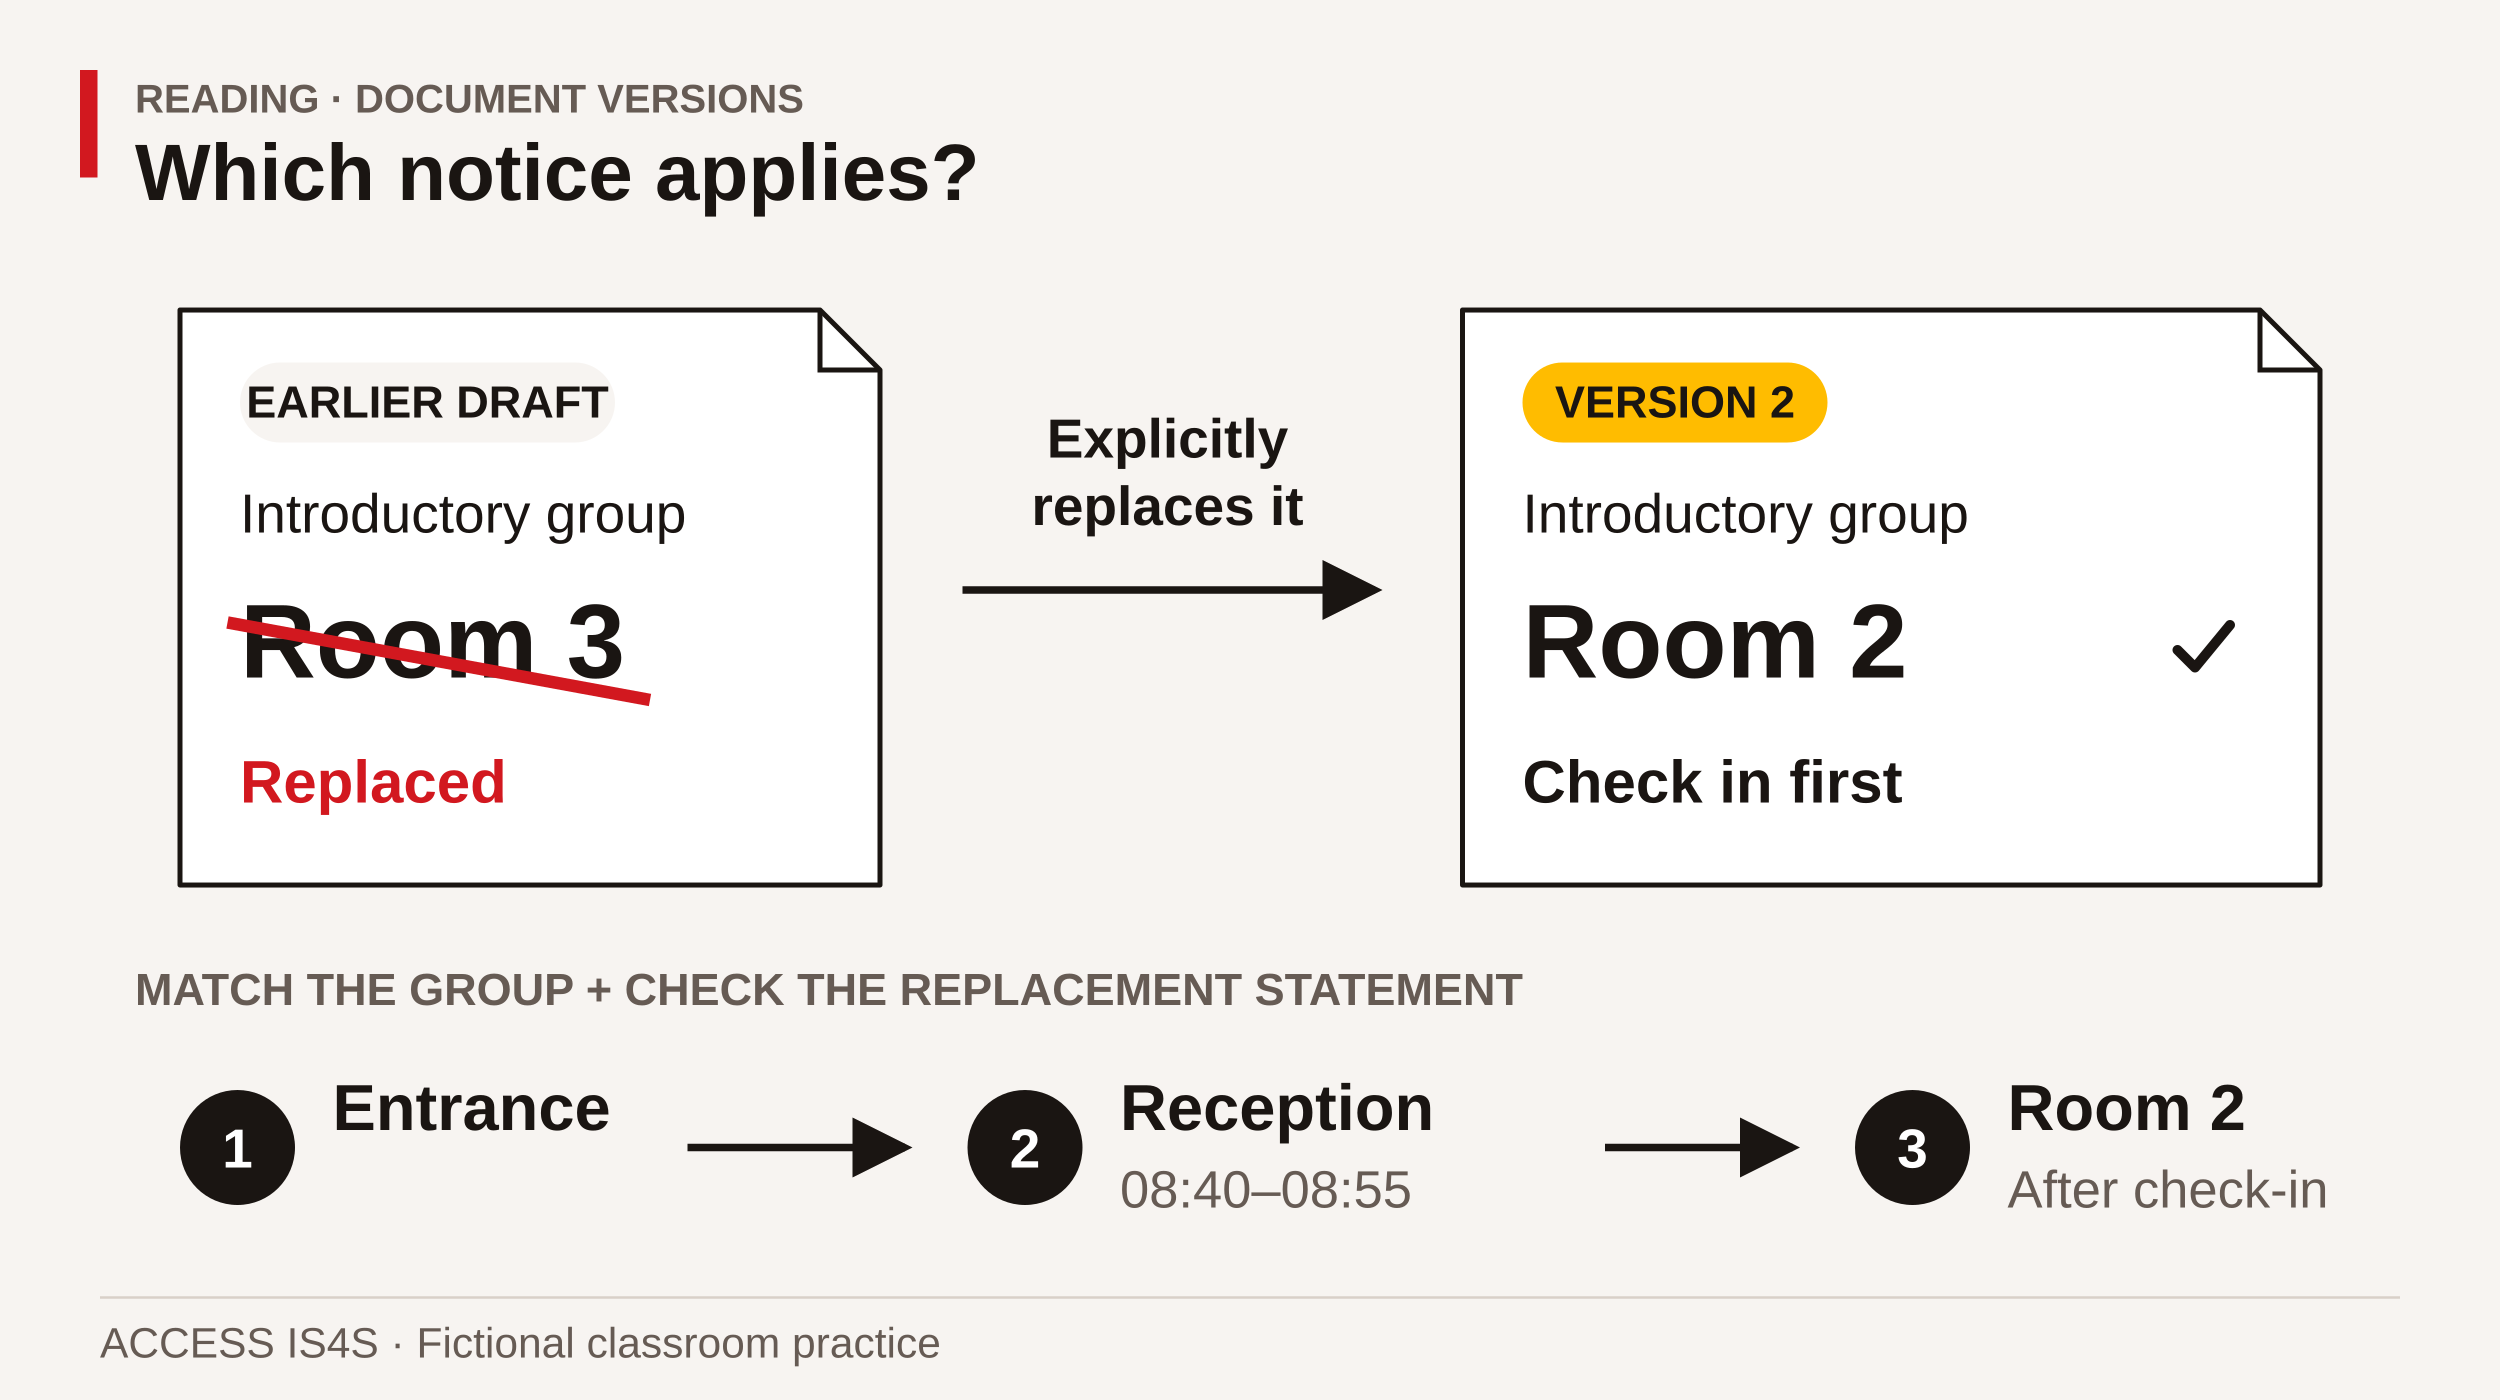
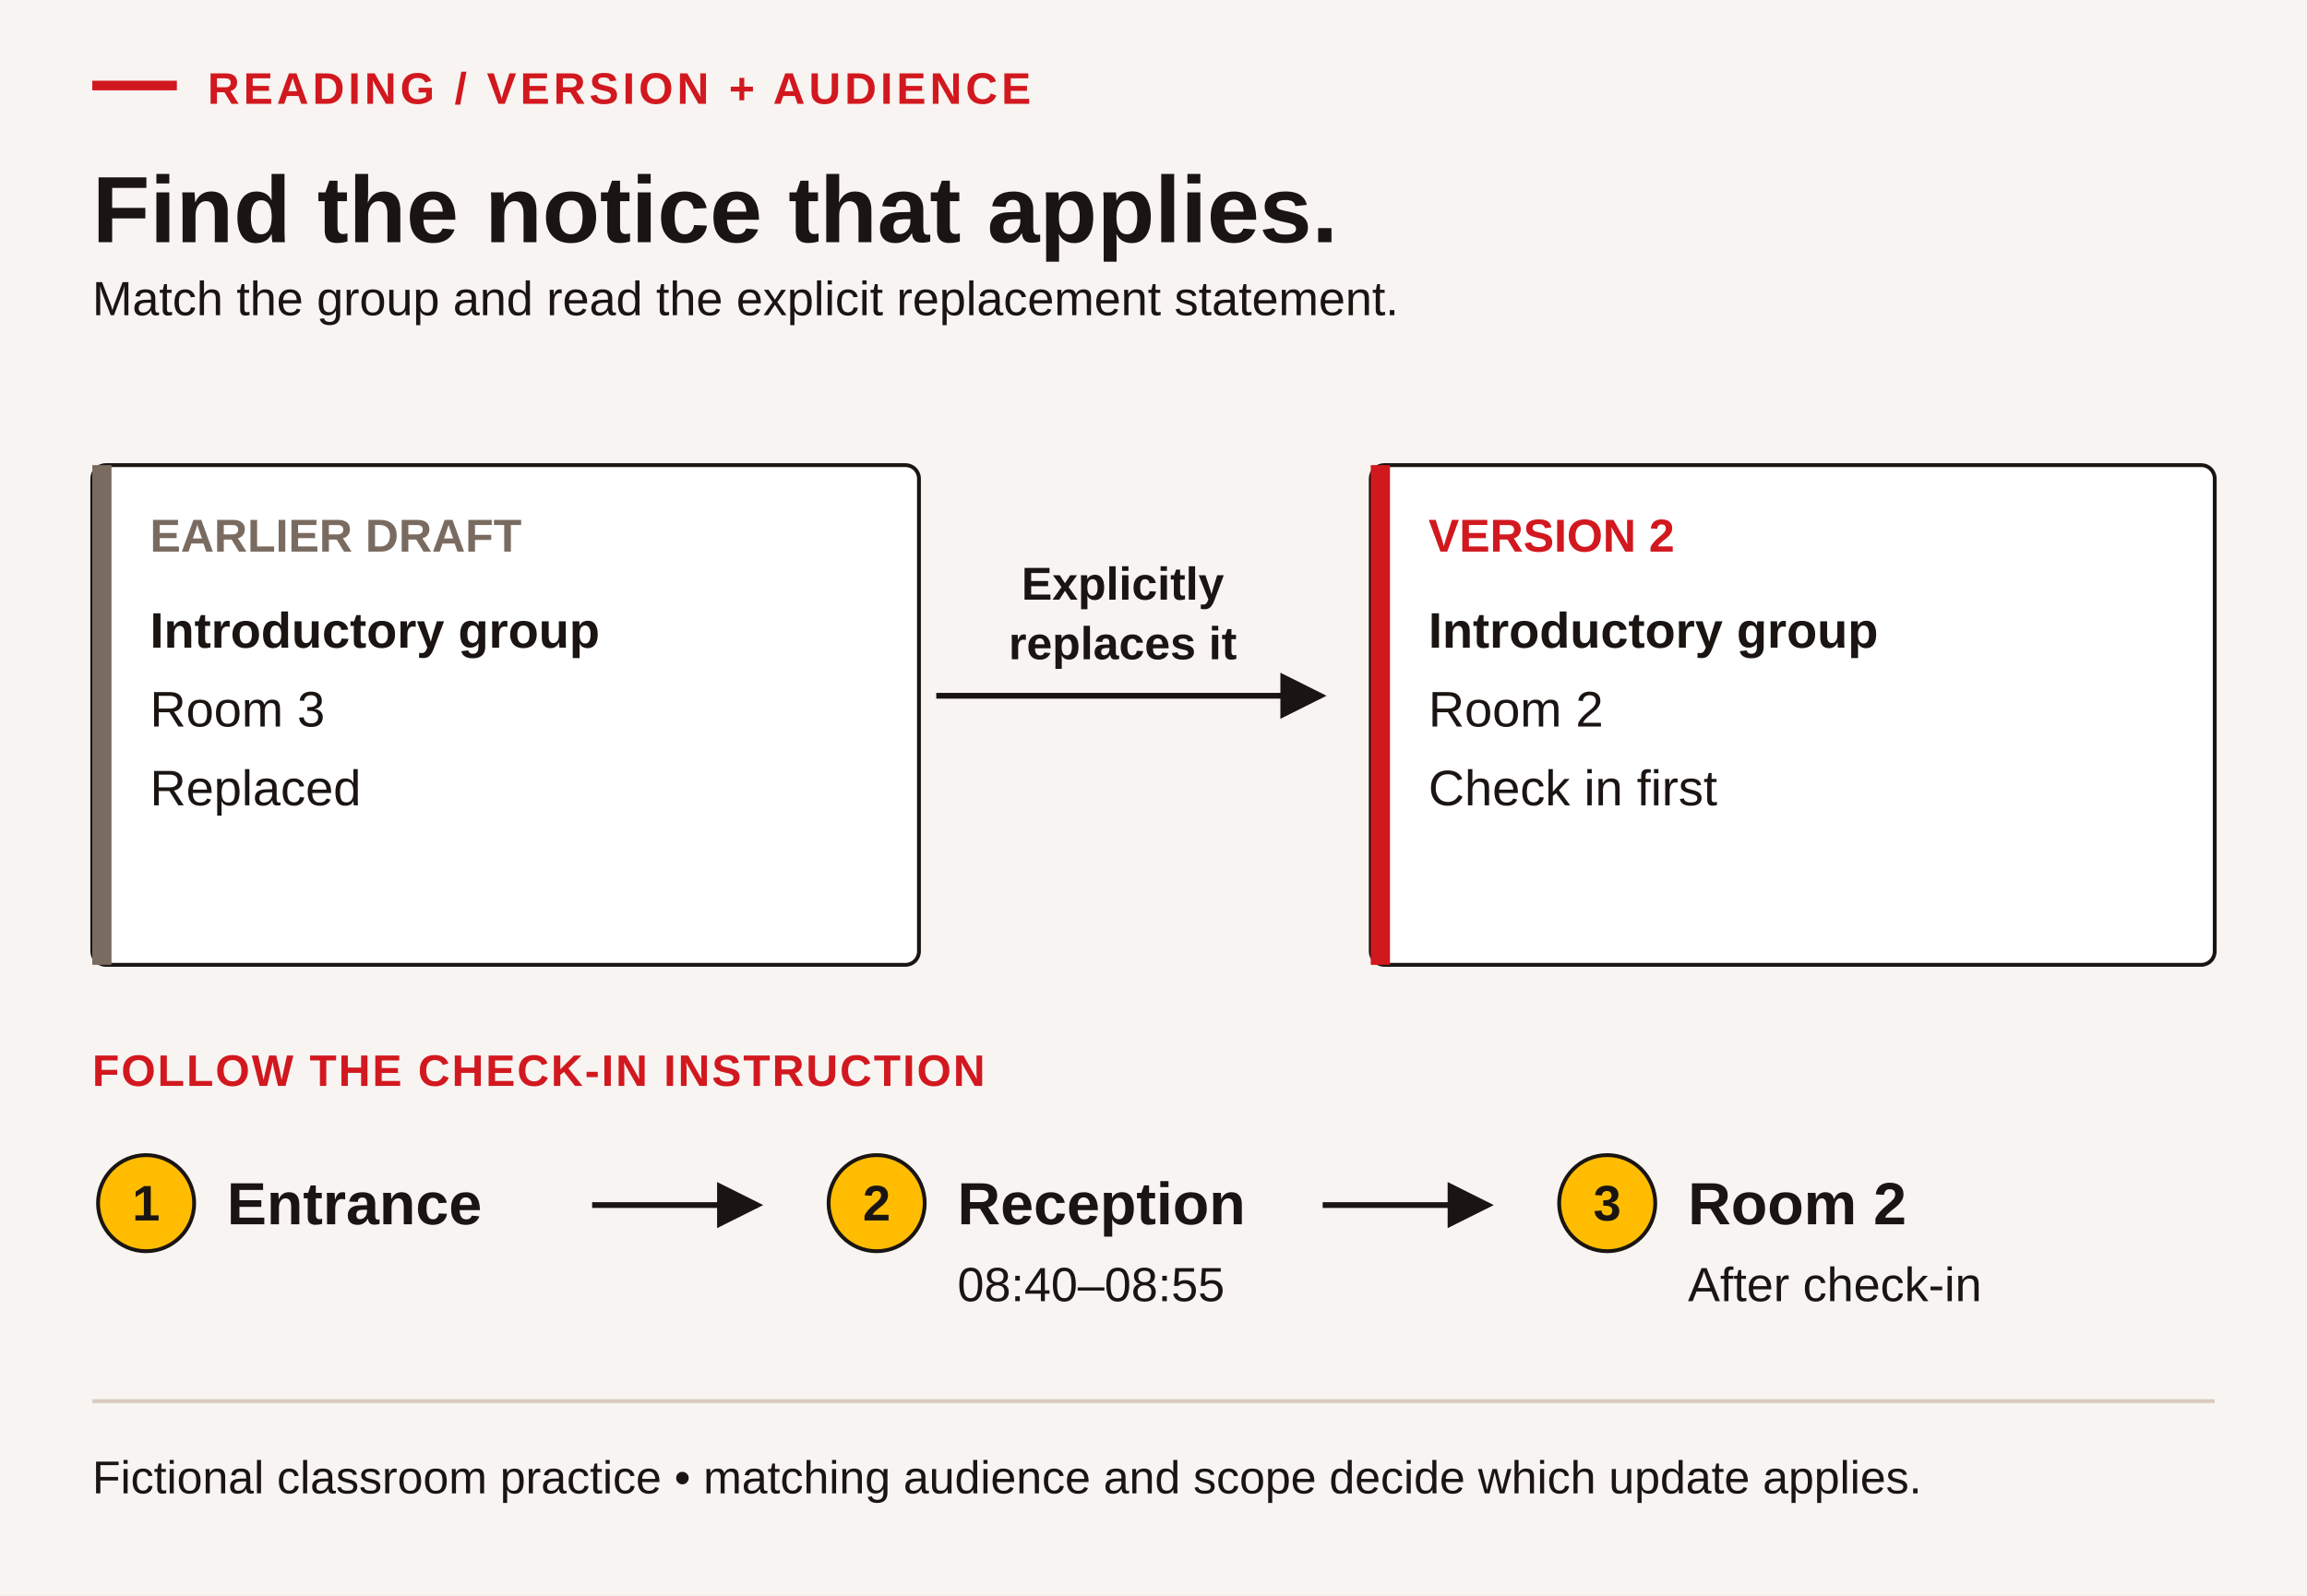
- <svg xmlns="http://www.w3.org/2000/svg" viewBox="0 0 1000 560" role="img" aria-labelledby="title desc">
+ <svg xmlns="http://www.w3.org/2000/svg" width="1200" height="830" viewBox="0 0 1200 830" role="img" aria-labelledby="title desc">
  <defs>
-     <marker id="arrow" markerWidth="8" markerHeight="8" refX="7" refY="4" orient="auto" markerUnits="strokeWidth">
-       <path d="M0 0 L8 4 L0 8 Z" fill="#1A1512" />
+     <marker id="arrow" markerWidth="8" markerHeight="8" refX="7" refY="4" orient="auto">
+       <path d="M0 0 L8 4 L0 8Z" fill="#1A1512" />
    </marker>
+     <pattern id="hatch" width="14" height="14" patternUnits="userSpaceOnUse">
+       <path d="M-2 12 L12 -2 M2 16 L16 2" stroke="#7A6B61" stroke-width="1.5" />
+     </pattern>
  </defs>
-   <g font-family="Arial, Helvetica, sans-serif">
-     <rect width="1000" height="560" fill="#F7F4F1" />
-     <rect x="32" y="28" width="7" height="43" rx="0" fill="#D2181F" stroke="none" stroke-width="2" />
-     <text x="54" y="45" font-size="16" font-weight="700" fill="#665B54" text-anchor="start">READING · DOCUMENT VERSIONS</text>
-     <text x="54" y="80" font-size="32" font-weight="700" fill="#1A1512" text-anchor="start">Which notice applies?</text>
-     <path d="M72,124 H328 L352,148 V354 H72 Z" fill="#FFFFFF" stroke="#1A1512" stroke-width="2" stroke-linejoin="round" />
-     <path d="M328,124 V148 H352" fill="none" stroke="#1A1512" stroke-width="2" />
-     <rect x="96" y="145" width="150" height="32" rx="16" fill="#F7F4F1" stroke="none" stroke-width="2" />
-     <text x="171.0" y="167" font-size="18" font-weight="700" fill="#1A1512" text-anchor="middle">EARLIER DRAFT</text>
-     <text x="96" y="213" font-size="22" font-weight="400" fill="#1A1512" text-anchor="start">Introductory group</text>
-     <text x="96" y="271" font-size="42" font-weight="700" fill="#1A1512" text-anchor="start">Room 3</text>
-     <line x1="91" y1="249" x2="260" y2="280" stroke="#D2181F" stroke-width="5" />
-     <text x="96" y="321" font-size="24" font-weight="700" fill="#D2181F" text-anchor="start">Replaced</text>
-     <line x1="385" y1="236" x2="550" y2="236" stroke="#1A1512" stroke-width="3" marker-end="url(#arrow)" />
-     <text x="467" y="183" font-size="22" font-weight="700" fill="#1A1512" text-anchor="middle">Explicitly</text>
-     <text x="467" y="210" font-size="22" font-weight="700" fill="#1A1512" text-anchor="middle">replaces it</text>
-     <path d="M585,124 H904 L928,148 V354 H585 Z" fill="#FFFFFF" stroke="#1A1512" stroke-width="2" stroke-linejoin="round" />
-     <path d="M904,124 V148 H928" fill="none" stroke="#1A1512" stroke-width="2" />
-     <rect x="609" y="145" width="122" height="32" rx="16" fill="#FFBC00" stroke="none" stroke-width="2" />
-     <text x="670.0" y="167" font-size="18" font-weight="700" fill="#1A1512" text-anchor="middle">VERSION 2</text>
-     <text x="609" y="213" font-size="22" font-weight="400" fill="#1A1512" text-anchor="start">Introductory group</text>
-     <text x="609" y="271" font-size="42" font-weight="700" fill="#1A1512" text-anchor="start">Room 2</text>
-     <path d="M 871 260 l 7 7 l 14 -17" fill="none" stroke="#1A1512" stroke-width="4" stroke-linecap="round" stroke-linejoin="round" />
-     <text x="609" y="321" font-size="24" font-weight="700" fill="#1A1512" text-anchor="start">Check in first</text>
-     <text x="54" y="402" font-size="18" font-weight="700" fill="#665B54" text-anchor="start">MATCH THE GROUP + CHECK THE REPLACEMENT STATEMENT</text>
-     <circle cx="95" cy="459" r="23" fill="#1A1512" stroke="none" stroke-width="2" />
-     <text x="95" y="467" font-size="22" font-weight="700" fill="#FFFFFF" text-anchor="middle">1</text>
-     <text x="133" y="452" font-size="26" font-weight="700" fill="#1A1512" text-anchor="start">Entrance</text>
-     <circle cx="410" cy="459" r="23" fill="#1A1512" stroke="none" stroke-width="2" />
-     <text x="410" y="467" font-size="22" font-weight="700" fill="#FFFFFF" text-anchor="middle">2</text>
-     <text x="448" y="452" font-size="26" font-weight="700" fill="#1A1512" text-anchor="start">Reception</text>
-     <text x="448" y="483" font-size="21" font-weight="400" fill="#665B54" text-anchor="start">08:40–08:55</text>
-     <circle cx="765" cy="459" r="23" fill="#1A1512" stroke="none" stroke-width="2" />
-     <text x="765" y="467" font-size="22" font-weight="700" fill="#FFFFFF" text-anchor="middle">3</text>
-     <text x="803" y="452" font-size="26" font-weight="700" fill="#1A1512" text-anchor="start">Room 2</text>
-     <text x="803" y="483" font-size="21" font-weight="400" fill="#665B54" text-anchor="start">After check-in</text>
-     <line x1="275" y1="459" x2="362" y2="459" stroke="#1A1512" stroke-width="3" marker-end="url(#arrow)" />
-     <line x1="642" y1="459" x2="717" y2="459" stroke="#1A1512" stroke-width="3" marker-end="url(#arrow)" />
-     <line x1="40" y1="519" x2="960" y2="519" stroke="#D9D0C8" stroke-width="1" />
-     <text x="40" y="543" font-size="17" font-weight="400" fill="#665B54" text-anchor="start">ACCESS IS4S  ·  Fictional classroom practice</text>
+   <rect width="1200" height="830" fill="#F7F4F1" />
+   <g font-family="Arial,Helvetica,sans-serif">
+     <rect x="48" y="42" width="44" height="5" rx="0" fill="#D2181F" stroke="none" stroke-width="1" />
+     <text x="108" y="54" font-size="23" font-weight="700" fill="#D2181F" text-anchor="start" letter-spacing="2">READING / VERSION + AUDIENCE</text>
+     <text x="48" y="126" font-size="49" font-weight="700" fill="#1A1512" text-anchor="start" letter-spacing="0">Find the notice that applies.</text>
+     <text x="48" y="164" font-size="25" font-weight="400" fill="#1A1512" text-anchor="start" letter-spacing="0">Match the group and read the explicit replacement statement.</text>
+     <rect x="48" y="242" width="430" height="260" rx="7" fill="#FFFFFF" stroke="#1A1512" stroke-width="2" />
+     <rect x="48" y="242" width="10" height="260" rx="0" fill="#7A6B61" stroke="none" stroke-width="1" />
+     <text x="78" y="287" font-size="24" font-weight="700" fill="#7A6B61" text-anchor="start" letter-spacing="0">EARLIER DRAFT</text>
+     <text x="78" y="337" font-size="26" font-weight="700" fill="#1A1512" text-anchor="start" letter-spacing="0">Introductory group</text>
+     <text x="78" y="378" font-size="26" font-weight="400" fill="#1A1512" text-anchor="start" letter-spacing="0">Room 3</text>
+     <text x="78" y="419" font-size="26" font-weight="400" fill="#1A1512" text-anchor="start" letter-spacing="0">Replaced</text>
+     <path d="M487 362 H687" stroke="#1A1512" stroke-width="3" fill="none" marker-end="url(#arrow)" />
+     <text x="584" y="312" font-size="24" font-weight="700" fill="#1A1512" text-anchor="middle" letter-spacing="0">Explicitly</text>
+     <text x="584" y="343" font-size="24" font-weight="700" fill="#1A1512" text-anchor="middle" letter-spacing="0">replaces it</text>
+     <rect x="713" y="242" width="439" height="260" rx="7" fill="#FFFFFF" stroke="#1A1512" stroke-width="2" />
+     <rect x="713" y="242" width="10" height="260" rx="0" fill="#D2181F" stroke="none" stroke-width="1" />
+     <text x="743" y="287" font-size="24" font-weight="700" fill="#D2181F" text-anchor="start" letter-spacing="0">VERSION 2</text>
+     <text x="743" y="337" font-size="26" font-weight="700" fill="#1A1512" text-anchor="start" letter-spacing="0">Introductory group</text>
+     <text x="743" y="378" font-size="26" font-weight="400" fill="#1A1512" text-anchor="start" letter-spacing="0">Room 2</text>
+     <text x="743" y="419" font-size="26" font-weight="400" fill="#1A1512" text-anchor="start" letter-spacing="0">Check in first</text>
+     <text x="48" y="565" font-size="23" font-weight="700" fill="#D2181F" text-anchor="start" letter-spacing="1">FOLLOW THE CHECK-IN INSTRUCTION</text>
+     <circle cx="76" cy="626" r="25" fill="#FFBC00" stroke="#1A1512" stroke-width="2" />
+     <text x="76" y="635" font-size="26" font-weight="700" fill="#1A1512" text-anchor="middle" letter-spacing="0">1</text>
+     <text x="118" y="637" font-size="31" font-weight="700" fill="#1A1512" text-anchor="start" letter-spacing="0">Entrance</text>
+     <text x="118" y="677" font-size="25" font-weight="400" fill="#1A1512" text-anchor="start" letter-spacing="0" />
+     <line x1="308" y1="627" x2="394" y2="627" stroke="#1A1512" stroke-width="3" marker-end="url(#arrow)" />
+     <circle cx="456" cy="626" r="25" fill="#FFBC00" stroke="#1A1512" stroke-width="2" />
+     <text x="456" y="635" font-size="26" font-weight="700" fill="#1A1512" text-anchor="middle" letter-spacing="0">2</text>
+     <text x="498" y="637" font-size="31" font-weight="700" fill="#1A1512" text-anchor="start" letter-spacing="0">Reception</text>
+     <text x="498" y="677" font-size="25" font-weight="400" fill="#1A1512" text-anchor="start" letter-spacing="0">08:40–08:55</text>
+     <line x1="688" y1="627" x2="774" y2="627" stroke="#1A1512" stroke-width="3" marker-end="url(#arrow)" />
+     <circle cx="836" cy="626" r="25" fill="#FFBC00" stroke="#1A1512" stroke-width="2" />
+     <text x="836" y="635" font-size="26" font-weight="700" fill="#1A1512" text-anchor="middle" letter-spacing="0">3</text>
+     <text x="878" y="637" font-size="31" font-weight="700" fill="#1A1512" text-anchor="start" letter-spacing="0">Room 2</text>
+     <text x="878" y="677" font-size="25" font-weight="400" fill="#1A1512" text-anchor="start" letter-spacing="0">After check-in</text>
+     <line x1="48" y1="729" x2="1152" y2="729" stroke="#D8CBC1" stroke-width="2" />
+     <text x="48" y="777" font-size="24" font-weight="400" fill="#1A1512" text-anchor="start" letter-spacing="0">Fictional classroom practice • matching audience and scope decide which update applies.</text>
  </g>
</svg>
